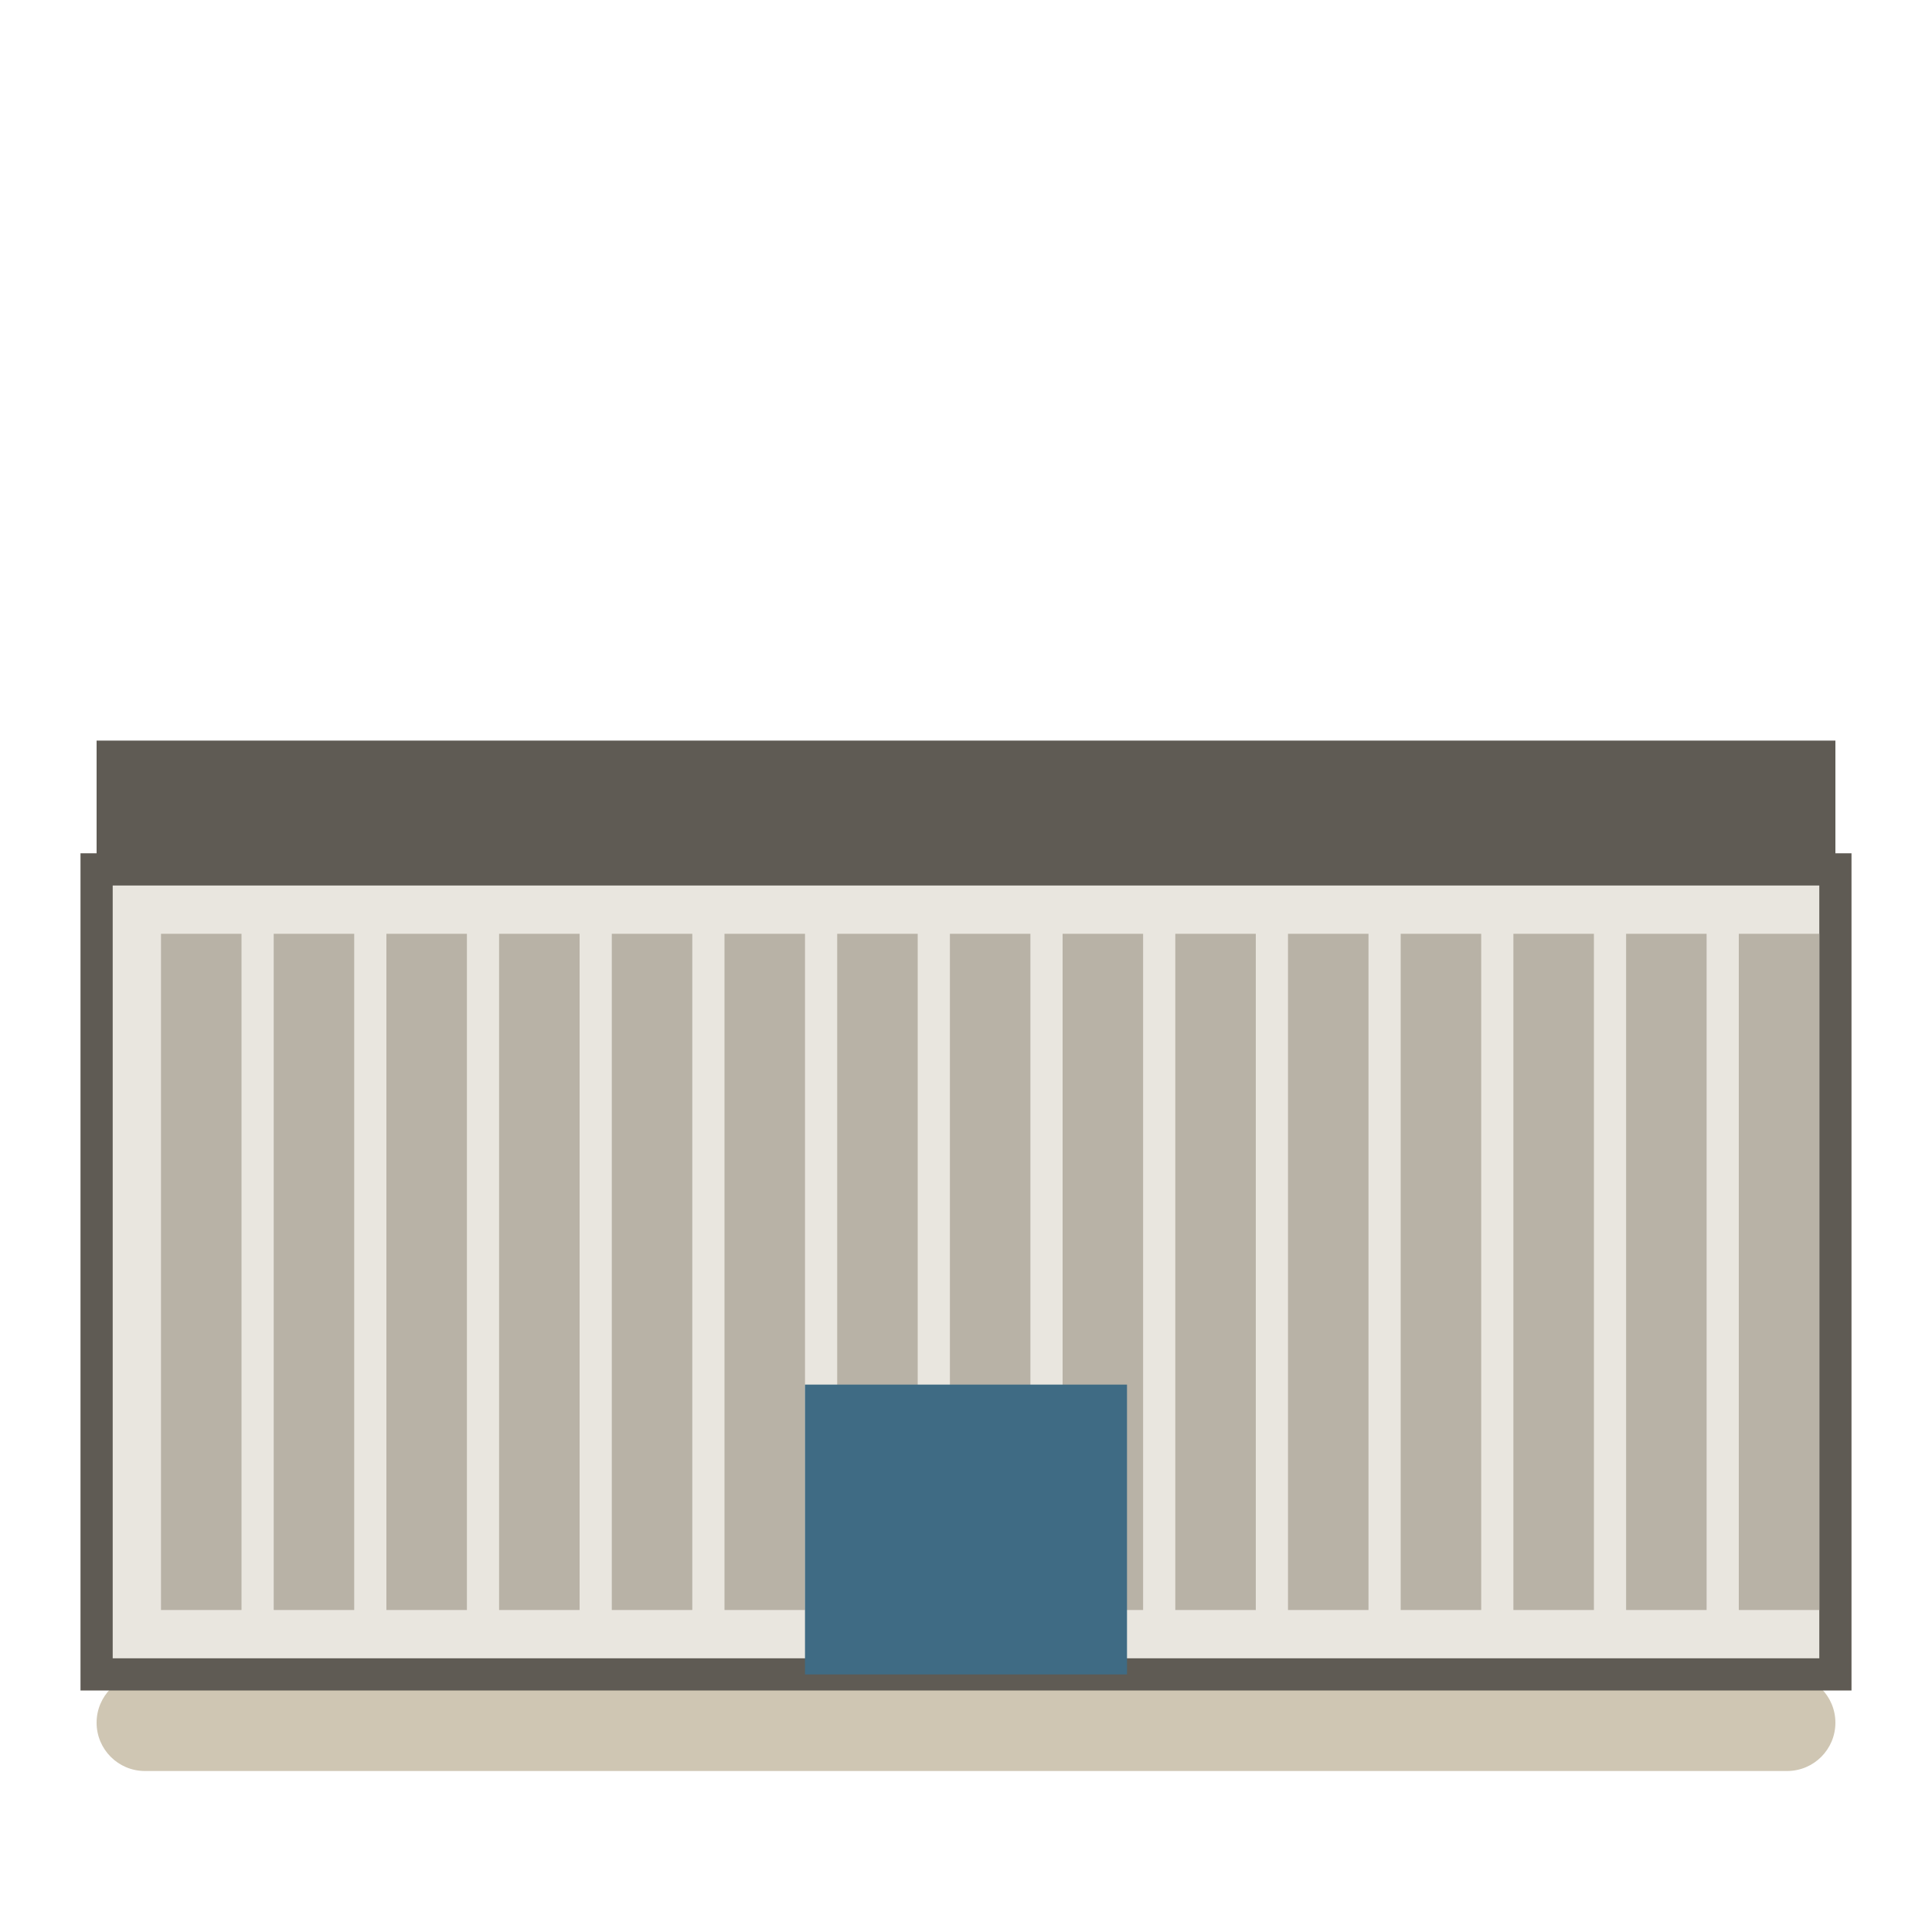
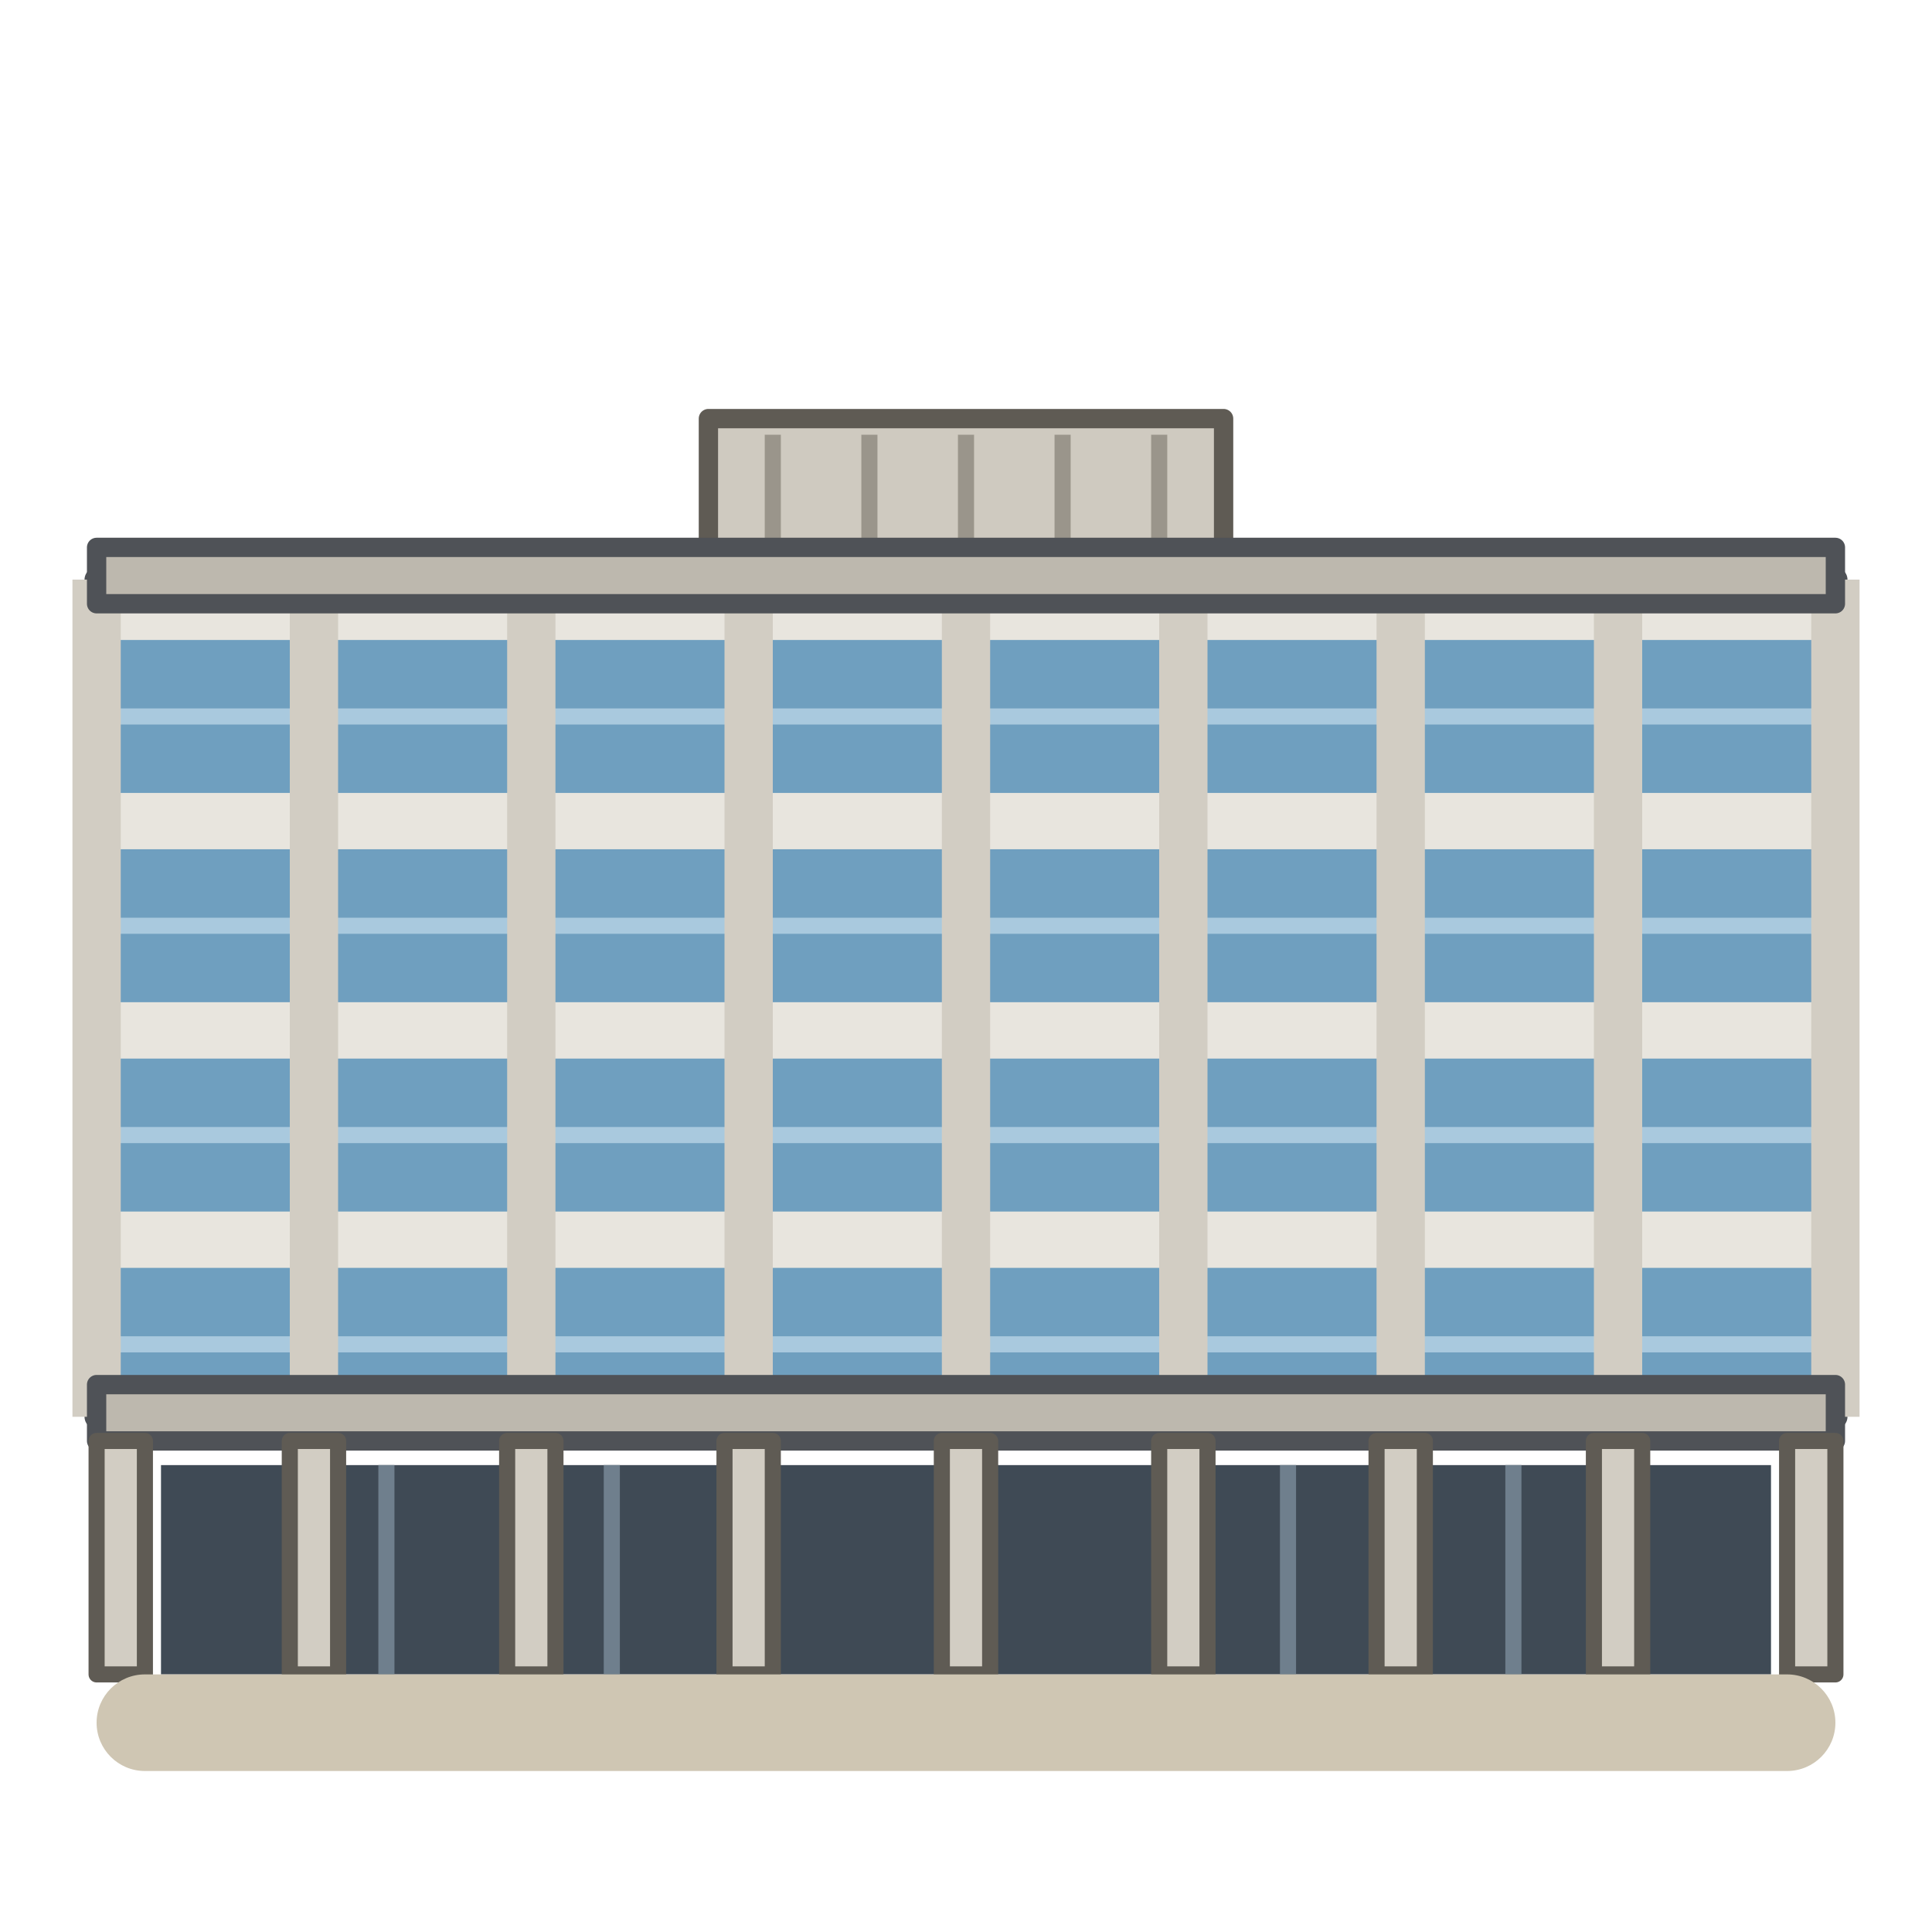
<svg xmlns="http://www.w3.org/2000/svg" viewBox="0 0 120 120">
+   <g stroke-linejoin="round">
+     <rect x="44" y="26" width="32" height="10" fill="#cfcac0" stroke="#5f5b54" stroke-width="1.2" />
+     <path d="M48 27V35M54 27V35M60 27V35M66 27V35M72 27V35" stroke="#9a958b" stroke-width="1" />
+     <rect x="6" y="36" width="108" height="52" fill="#6f9fbf" stroke="#4f5257" stroke-width="1.5" />
+     <path d="M6 38 H114 M6 51 H114 M6 64 H114 M6 77 H114" stroke="#e8e5de" stroke-width="3.5" />
+     <path d="M6 44.5 H114 M6 57.5 H114 M6 70.5 H114 M6 83.5 H114" stroke="#a9c9de" stroke-width="1" />
+     <path d="M6 36V88M19.5 36V88M33 36V88M46.5 36V88M60 36V88M73.5 36V88M87 36V88M100.5 36V88M114 36V88" stroke="#d2cdc3" stroke-width="3" />
+     <rect x="6" y="34" width="108" height="3.5" fill="#bdb8ae" stroke="#4f5257" stroke-width="1.2" />
+     <rect x="6" y="86" width="108" height="3.5" fill="#bdb8ae" stroke="#4f5257" stroke-width="1.2" />
+     <rect x="10" y="91" width="100" height="13" fill="#3f4a55" />
+     <path d="M24 91 V104 M38 91 V104 M80 91 V104 M94 91 V104" stroke="#6f7f8d" stroke-width="1" />
+     <g fill="#d2cdc3" stroke="#5f5b54" stroke-width="1">
+       <rect x="6" y="89.5" width="3" height="14.5" />
+       <rect x="18" y="89.5" width="3" height="14.5" />
+       <rect x="31.5" y="89.5" width="3" height="14.5" />
+       <rect x="45" y="89.5" width="3" height="14.5" />
+       <rect x="58.5" y="89.5" width="3" height="14.5" />
+       <rect x="72" y="89.5" width="3" height="14.5" />
+       <rect x="85.5" y="89.5" width="3" height="14.5" />
+       <rect x="99" y="89.5" width="3" height="14.5" />
+       <rect x="111" y="89.5" width="3" height="14.5" />
+     </g>
+   </g>
  <rect x="6" y="104" width="108" height="6" rx="3" fill="#cfc6b3" />
-   <rect x="6" y="54" width="108" height="50" fill="#e9e6df" stroke="#5f5b54" stroke-width="2" />
-   <rect x="6" y="46" width="108" height="8" fill="#5f5b54" />
-   <rect x="10" y="58" width="5" height="42" fill="#b8b2a6" />
-   <rect x="17" y="58" width="5" height="42" fill="#b8b2a6" />
-   <rect x="24" y="58" width="5" height="42" fill="#b8b2a6" />
-   <rect x="31" y="58" width="5" height="42" fill="#b8b2a6" />
-   <rect x="38" y="58" width="5" height="42" fill="#b8b2a6" />
-   <rect x="45" y="58" width="5" height="42" fill="#b8b2a6" />
-   <rect x="52" y="58" width="5" height="42" fill="#b8b2a6" />
-   <rect x="59" y="58" width="5" height="42" fill="#b8b2a6" />
-   <rect x="66" y="58" width="5" height="42" fill="#b8b2a6" />
-   <rect x="73" y="58" width="5" height="42" fill="#b8b2a6" />
-   <rect x="80" y="58" width="5" height="42" fill="#b8b2a6" />
-   <rect x="87" y="58" width="5" height="42" fill="#b8b2a6" />
-   <rect x="94" y="58" width="5" height="42" fill="#b8b2a6" />
-   <rect x="101" y="58" width="5" height="42" fill="#b8b2a6" />
-   <rect x="108" y="58" width="5" height="42" fill="#b8b2a6" />
-   <rect x="50" y="86" width="20" height="18" fill="#3f6b84" />
</svg>
